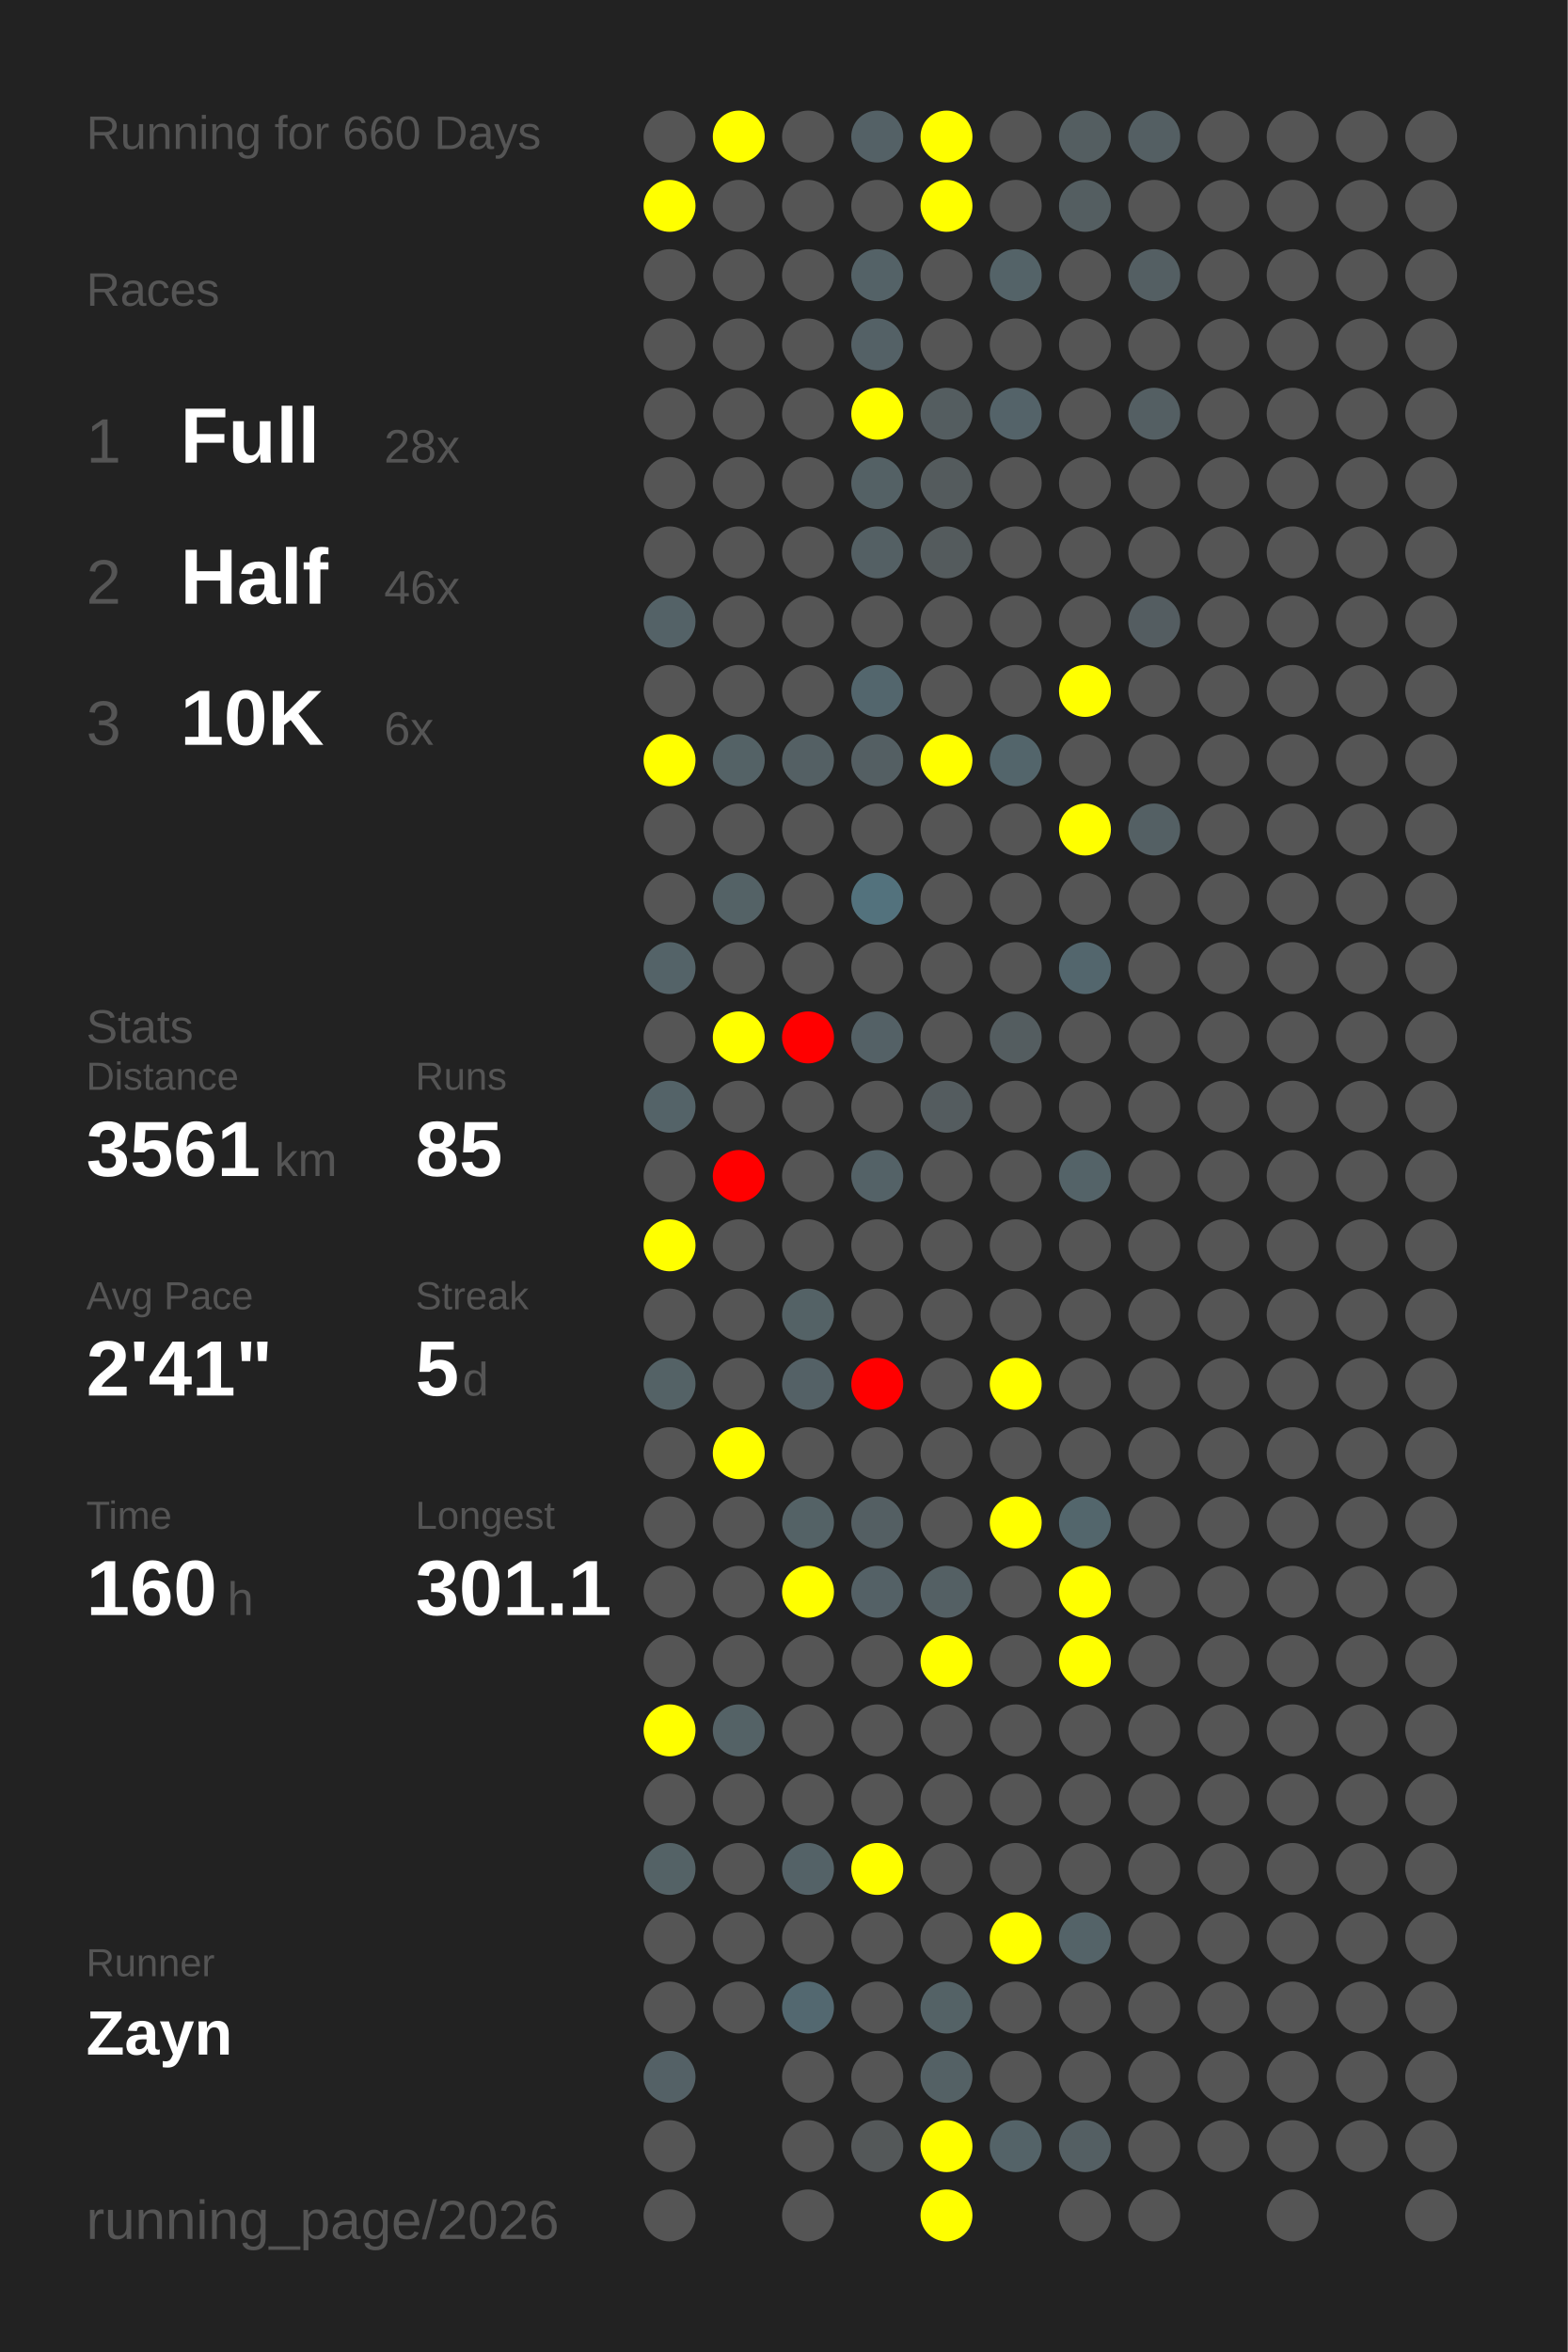
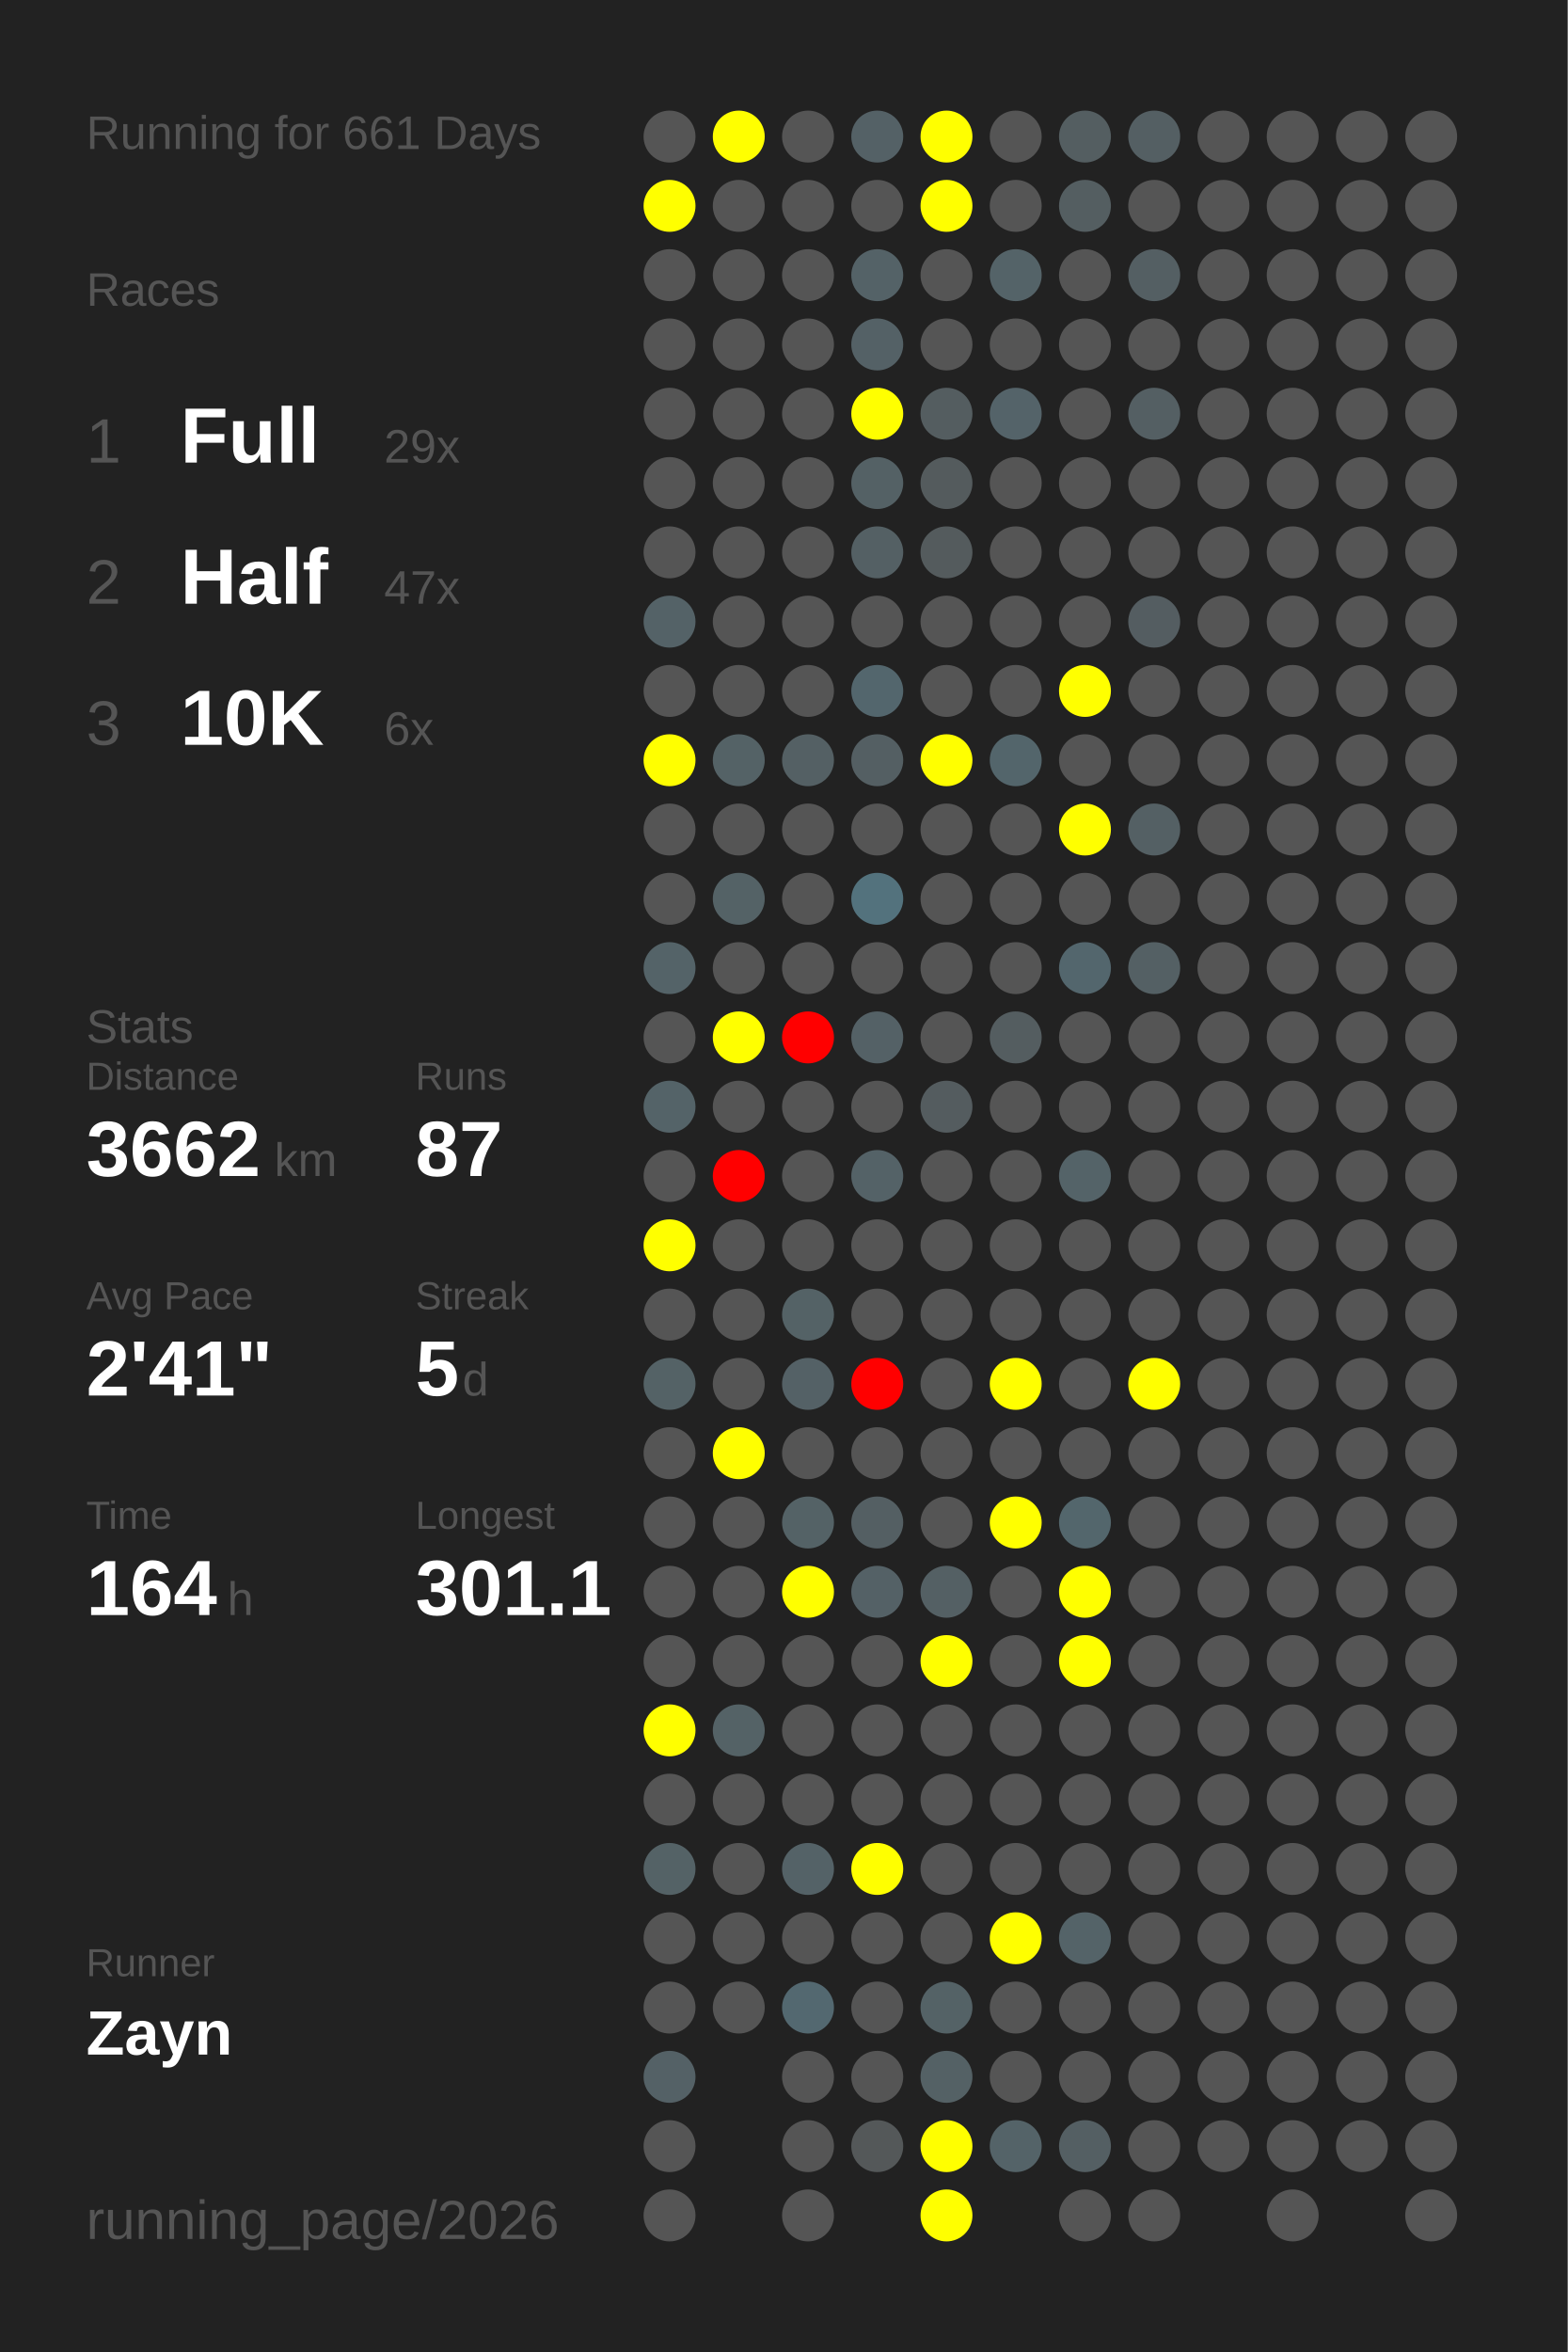
<svg xmlns="http://www.w3.org/2000/svg" baseProfile="full" height="300mm" version="1.1" viewBox="0,0,200,300" width="200mm">
  <defs />
  <rect fill="#222222" height="300" width="200" x="0" y="0" />
-   <text fill="#555555" style="font-size:6px; font-family:Arial;" x="11" y="19">Running for 660 Days</text>
+   <text fill="#555555" style="font-size:6px; font-family:Arial;" x="11" y="19">Running for 661 Days</text>
  <text fill="#555555" style="font-size:6px; font-family:Arial;" x="11" y="39">Races</text>
  <text fill="#555555" style="font-size:8px; font-family:Arial;" x="11" y="59">1</text>
  <text fill="#FFFFFF" style="font-size:10px; font-family:Arial; font-weight:bold;" x="23" y="59">Full</text>
-   <text fill="#555555" style="font-size:6px; font-family:Arial;" x="49" y="59">28x</text>
+   <text fill="#555555" style="font-size:6px; font-family:Arial;" x="49" y="59">29x</text>
  <text fill="#555555" style="font-size:8px; font-family:Arial;" x="11" y="77">2</text>
  <text fill="#FFFFFF" style="font-size:10px; font-family:Arial; font-weight:bold;" x="23" y="77">Half</text>
-   <text fill="#555555" style="font-size:6px; font-family:Arial;" x="49" y="77">46x</text>
+   <text fill="#555555" style="font-size:6px; font-family:Arial;" x="49" y="77">47x</text>
  <text fill="#555555" style="font-size:8px; font-family:Arial;" x="11" y="95">3</text>
  <text fill="#FFFFFF" style="font-size:10px; font-family:Arial; font-weight:bold;" x="23" y="95">10K</text>
  <text fill="#555555" style="font-size:6px; font-family:Arial;" x="49" y="95">6x</text>
  <text fill="#555555" style="font-size:6px; font-family:Arial;" x="11" y="133">Stats</text>
  <text fill="#555555" style="font-size:5px; font-family:Arial;" x="11" y="139">Distance</text>
-   <text fill="#FFFFFF" style="font-size:10px; font-family:Arial; font-weight:bold;" x="11" y="150">3561</text>
+   <text fill="#FFFFFF" style="font-size:10px; font-family:Arial; font-weight:bold;" x="11" y="150">3662</text>
  <text fill="#555555" style="font-size:6px; font-family:Arial;" x="35" y="150">km</text>
  <text fill="#555555" style="font-size:5px; font-family:Arial;" x="53" y="139">Runs</text>
-   <text fill="#FFFFFF" style="font-size:10px; font-family:Arial; font-weight:bold;" x="53" y="150">85</text>
+   <text fill="#FFFFFF" style="font-size:10px; font-family:Arial; font-weight:bold;" x="53" y="150">87</text>
  <text fill="#555555" style="font-size:5px; font-family:Arial;" x="11" y="167">Avg Pace</text>
  <text fill="#FFFFFF" style="font-size:10px; font-family:Arial; font-weight:bold;" x="11" y="178">2'41"</text>
  <text fill="#555555" style="font-size:5px; font-family:Arial;" x="53" y="167">Streak</text>
  <text fill="#FFFFFF" style="font-size:10px; font-family:Arial; font-weight:bold;" x="53" y="178">5</text>
  <text fill="#555555" style="font-size:6px; font-family:Arial;" x="59" y="178">d</text>
  <text fill="#555555" style="font-size:5px; font-family:Arial;" x="11" y="195">Time</text>
-   <text fill="#FFFFFF" style="font-size:10px; font-family:Arial; font-weight:bold;" x="11" y="206">160</text>
+   <text fill="#FFFFFF" style="font-size:10px; font-family:Arial; font-weight:bold;" x="11" y="206">164</text>
  <text fill="#555555" style="font-size:6px; font-family:Arial;" x="29" y="206">h</text>
  <text fill="#555555" style="font-size:5px; font-family:Arial;" x="53" y="195">Longest</text>
  <text fill="#FFFFFF" style="font-size:10px; font-family:Arial; font-weight:bold;" x="53" y="206">301.1</text>
  <text fill="#555555" style="font-size:5px; font-family:Arial;" x="11" y="252.065">Runner</text>
  <text fill="#FFFFFF" style="font-size:8px; font-family:Arial; font-weight:bold;" x="11" y="262.065">Zayn</text>
  <text fill="#555555" style="font-size:7px; font-family:Arial;" x="11" y="285.581">running_page/2026</text>
  <circle cx="85.417" cy="17.419" fill="#555555" r="3.312" />
  <circle cx="85.417" cy="26.258" fill="yellow" r="3.312" />
  <circle cx="85.417" cy="35.097" fill="#555555" r="3.312" />
  <circle cx="85.417" cy="43.935" fill="#555555" r="3.312" />
  <circle cx="85.417" cy="52.774" fill="#555555" r="3.312" />
  <circle cx="85.417" cy="61.613" fill="#555555" r="3.312" />
  <circle cx="85.417" cy="70.452" fill="#555555" r="3.312" />
  <circle cx="85.417" cy="79.29" fill="#546267" r="3.312" />
  <circle cx="85.417" cy="88.129" fill="#555555" r="3.312" />
  <circle cx="85.417" cy="96.968" fill="yellow" r="3.312" />
  <circle cx="85.417" cy="105.806" fill="#555555" r="3.312" />
  <circle cx="85.417" cy="114.645" fill="#555555" r="3.312" />
  <circle cx="85.417" cy="123.484" fill="#546368" r="3.312" />
  <circle cx="85.417" cy="132.323" fill="#555555" r="3.312" />
  <circle cx="85.417" cy="141.161" fill="#546368" r="3.312" />
  <circle cx="85.417" cy="150" fill="#555555" r="3.312" />
  <circle cx="85.417" cy="158.839" fill="yellow" r="3.312" />
  <circle cx="85.417" cy="167.677" fill="#555555" r="3.312" />
  <circle cx="85.417" cy="176.516" fill="#546266" r="3.312" />
  <circle cx="85.417" cy="185.355" fill="#555555" r="3.312" />
  <circle cx="85.417" cy="194.194" fill="#555555" r="3.312" />
  <circle cx="85.417" cy="203.032" fill="#555555" r="3.312" />
  <circle cx="85.417" cy="211.871" fill="#555555" r="3.312" />
  <circle cx="85.417" cy="220.71" fill="yellow" r="3.312" />
  <circle cx="85.417" cy="229.548" fill="#555555" r="3.312" />
  <circle cx="85.417" cy="238.387" fill="#546266" r="3.312" />
  <circle cx="85.417" cy="247.226" fill="#555555" r="3.312" />
  <circle cx="85.417" cy="256.065" fill="#555555" r="3.312" />
  <circle cx="85.417" cy="264.903" fill="#546166" r="3.312" />
  <circle cx="85.417" cy="273.742" fill="#555555" r="3.312" />
  <circle cx="85.417" cy="282.581" fill="#555555" r="3.312" />
  <circle cx="94.25" cy="17.419" fill="yellow" r="3.312" />
  <circle cx="94.25" cy="26.258" fill="#555555" r="3.312" />
  <circle cx="94.25" cy="35.097" fill="#555555" r="3.312" />
  <circle cx="94.25" cy="43.935" fill="#555555" r="3.312" />
  <circle cx="94.25" cy="52.774" fill="#555555" r="3.312" />
  <circle cx="94.25" cy="61.613" fill="#555555" r="3.312" />
  <circle cx="94.25" cy="70.452" fill="#555555" r="3.312" />
  <circle cx="94.25" cy="79.29" fill="#555555" r="3.312" />
  <circle cx="94.25" cy="88.129" fill="#555555" r="3.312" />
  <circle cx="94.25" cy="96.968" fill="#546266" r="3.312" />
  <circle cx="94.25" cy="105.806" fill="#555555" r="3.312" />
  <circle cx="94.25" cy="114.645" fill="#546266" r="3.312" />
  <circle cx="94.25" cy="123.484" fill="#555555" r="3.312" />
  <circle cx="94.25" cy="132.323" fill="yellow" r="3.312" />
  <circle cx="94.25" cy="141.161" fill="#555555" r="3.312" />
  <circle cx="94.25" cy="150" fill="red" r="3.312" />
  <circle cx="94.25" cy="158.839" fill="#555555" r="3.312" />
  <circle cx="94.25" cy="167.677" fill="#555555" r="3.312" />
  <circle cx="94.25" cy="176.516" fill="#555555" r="3.312" />
  <circle cx="94.25" cy="185.355" fill="yellow" r="3.312" />
  <circle cx="94.25" cy="194.194" fill="#555555" r="3.312" />
  <circle cx="94.25" cy="203.032" fill="#555555" r="3.312" />
  <circle cx="94.25" cy="211.871" fill="#555555" r="3.312" />
  <circle cx="94.25" cy="220.71" fill="#546266" r="3.312" />
  <circle cx="94.25" cy="229.548" fill="#555555" r="3.312" />
  <circle cx="94.25" cy="238.387" fill="#555555" r="3.312" />
  <circle cx="94.25" cy="247.226" fill="#555555" r="3.312" />
  <circle cx="94.25" cy="256.065" fill="#555555" r="3.312" />
  <circle cx="103.083" cy="17.419" fill="#555555" r="3.312" />
  <circle cx="103.083" cy="26.258" fill="#555555" r="3.312" />
  <circle cx="103.083" cy="35.097" fill="#555555" r="3.312" />
  <circle cx="103.083" cy="43.935" fill="#555555" r="3.312" />
  <circle cx="103.083" cy="52.774" fill="#555555" r="3.312" />
  <circle cx="103.083" cy="61.613" fill="#555555" r="3.312" />
  <circle cx="103.083" cy="70.452" fill="#555555" r="3.312" />
  <circle cx="103.083" cy="79.29" fill="#555555" r="3.312" />
  <circle cx="103.083" cy="88.129" fill="#555555" r="3.312" />
  <circle cx="103.083" cy="96.968" fill="#546064" r="3.312" />
  <circle cx="103.083" cy="105.806" fill="#555555" r="3.312" />
  <circle cx="103.083" cy="114.645" fill="#555555" r="3.312" />
  <circle cx="103.083" cy="123.484" fill="#555555" r="3.312" />
  <circle cx="103.083" cy="132.323" fill="red" r="3.312" />
  <circle cx="103.083" cy="141.161" fill="#555555" r="3.312" />
  <circle cx="103.083" cy="150" fill="#555555" r="3.312" />
  <circle cx="103.083" cy="158.839" fill="#555555" r="3.312" />
  <circle cx="103.083" cy="167.677" fill="#546266" r="3.312" />
  <circle cx="103.083" cy="176.516" fill="#546166" r="3.312" />
  <circle cx="103.083" cy="185.355" fill="#555555" r="3.312" />
  <circle cx="103.083" cy="194.194" fill="#546266" r="3.312" />
  <circle cx="103.083" cy="203.032" fill="yellow" r="3.312" />
  <circle cx="103.083" cy="211.871" fill="#555555" r="3.312" />
  <circle cx="103.083" cy="220.71" fill="#555555" r="3.312" />
  <circle cx="103.083" cy="229.548" fill="#555555" r="3.312" />
  <circle cx="103.083" cy="238.387" fill="#546267" r="3.312" />
  <circle cx="103.083" cy="247.226" fill="#555555" r="3.312" />
  <circle cx="103.083" cy="256.065" fill="#536870" r="3.312" />
  <circle cx="103.083" cy="264.903" fill="#555555" r="3.312" />
  <circle cx="103.083" cy="273.742" fill="#555555" r="3.312" />
  <circle cx="103.083" cy="282.581" fill="#555555" r="3.312" />
  <circle cx="111.917" cy="17.419" fill="#546166" r="3.312" />
  <circle cx="111.917" cy="26.258" fill="#555555" r="3.312" />
  <circle cx="111.917" cy="35.097" fill="#546267" r="3.312" />
  <circle cx="111.917" cy="43.935" fill="#546166" r="3.312" />
  <circle cx="111.917" cy="52.774" fill="yellow" r="3.312" />
  <circle cx="111.917" cy="61.613" fill="#546165" r="3.312" />
  <circle cx="111.917" cy="70.452" fill="#546064" r="3.312" />
  <circle cx="111.917" cy="79.29" fill="#555555" r="3.312" />
  <circle cx="111.917" cy="88.129" fill="#53666d" r="3.312" />
  <circle cx="111.917" cy="96.968" fill="#545f63" r="3.312" />
  <circle cx="111.917" cy="105.806" fill="#555555" r="3.312" />
  <circle cx="111.917" cy="114.645" fill="#53727d" r="3.312" />
  <circle cx="111.917" cy="123.484" fill="#555555" r="3.312" />
  <circle cx="111.917" cy="132.323" fill="#546166" r="3.312" />
  <circle cx="111.917" cy="141.161" fill="#555555" r="3.312" />
  <circle cx="111.917" cy="150" fill="#546267" r="3.312" />
  <circle cx="111.917" cy="158.839" fill="#555555" r="3.312" />
  <circle cx="111.917" cy="167.677" fill="#555555" r="3.312" />
  <circle cx="111.917" cy="176.516" fill="red" r="3.312" />
  <circle cx="111.917" cy="185.355" fill="#555555" r="3.312" />
  <circle cx="111.917" cy="194.194" fill="#545f63" r="3.312" />
  <circle cx="111.917" cy="203.032" fill="#546166" r="3.312" />
  <circle cx="111.917" cy="211.871" fill="#555555" r="3.312" />
  <circle cx="111.917" cy="220.71" fill="#555555" r="3.312" />
  <circle cx="111.917" cy="229.548" fill="#555555" r="3.312" />
  <circle cx="111.917" cy="238.387" fill="yellow" r="3.312" />
  <circle cx="111.917" cy="247.226" fill="#555555" r="3.312" />
  <circle cx="111.917" cy="256.065" fill="#555555" r="3.312" />
  <circle cx="111.917" cy="264.903" fill="#555555" r="3.312" />
  <circle cx="111.917" cy="273.742" fill="#545859" r="3.312" />
  <circle cx="120.75" cy="17.419" fill="yellow" r="3.312" />
  <circle cx="120.75" cy="26.258" fill="yellow" r="3.312" />
  <circle cx="120.75" cy="35.097" fill="#555555" r="3.312" />
  <circle cx="120.75" cy="43.935" fill="#555555" r="3.312" />
  <circle cx="120.75" cy="52.774" fill="#545d60" r="3.312" />
  <circle cx="120.75" cy="61.613" fill="#545b5d" r="3.312" />
  <circle cx="120.75" cy="70.452" fill="#545b5d" r="3.312" />
  <circle cx="120.75" cy="79.29" fill="#555555" r="3.312" />
  <circle cx="120.75" cy="88.129" fill="#555555" r="3.312" />
  <circle cx="120.75" cy="96.968" fill="yellow" r="3.312" />
  <circle cx="120.75" cy="105.806" fill="#555555" r="3.312" />
  <circle cx="120.75" cy="114.645" fill="#555555" r="3.312" />
  <circle cx="120.75" cy="123.484" fill="#555555" r="3.312" />
  <circle cx="120.75" cy="132.323" fill="#555555" r="3.312" />
  <circle cx="120.75" cy="141.161" fill="#545c5f" r="3.312" />
  <circle cx="120.75" cy="150" fill="#555555" r="3.312" />
  <circle cx="120.75" cy="158.839" fill="#555555" r="3.312" />
  <circle cx="120.75" cy="167.677" fill="#555555" r="3.312" />
  <circle cx="120.75" cy="176.516" fill="#555555" r="3.312" />
  <circle cx="120.75" cy="185.355" fill="#555555" r="3.312" />
  <circle cx="120.75" cy="194.194" fill="#555555" r="3.312" />
  <circle cx="120.75" cy="203.032" fill="#546064" r="3.312" />
  <circle cx="120.75" cy="211.871" fill="yellow" r="3.312" />
  <circle cx="120.75" cy="220.71" fill="#555555" r="3.312" />
  <circle cx="120.75" cy="229.548" fill="#555555" r="3.312" />
  <circle cx="120.75" cy="238.387" fill="#555555" r="3.312" />
  <circle cx="120.75" cy="247.226" fill="#555555" r="3.312" />
  <circle cx="120.75" cy="256.065" fill="#546266" r="3.312" />
  <circle cx="120.75" cy="264.903" fill="#546165" r="3.312" />
  <circle cx="120.75" cy="273.742" fill="yellow" r="3.312" />
  <circle cx="120.75" cy="282.581" fill="yellow" r="3.312" />
  <circle cx="129.583" cy="17.419" fill="#555555" r="3.312" />
  <circle cx="129.583" cy="26.258" fill="#555555" r="3.312" />
  <circle cx="129.583" cy="35.097" fill="#546368" r="3.312" />
  <circle cx="129.583" cy="43.935" fill="#555555" r="3.312" />
  <circle cx="129.583" cy="52.774" fill="#546369" r="3.312" />
  <circle cx="129.583" cy="61.613" fill="#555555" r="3.312" />
  <circle cx="129.583" cy="70.452" fill="#555555" r="3.312" />
  <circle cx="129.583" cy="79.29" fill="#555555" r="3.312" />
  <circle cx="129.583" cy="88.129" fill="#555555" r="3.312" />
  <circle cx="129.583" cy="96.968" fill="#53656b" r="3.312" />
  <circle cx="129.583" cy="105.806" fill="#555555" r="3.312" />
  <circle cx="129.583" cy="114.645" fill="#555555" r="3.312" />
  <circle cx="129.583" cy="123.484" fill="#555555" r="3.312" />
  <circle cx="129.583" cy="132.323" fill="#545d60" r="3.312" />
  <circle cx="129.583" cy="141.161" fill="#555555" r="3.312" />
  <circle cx="129.583" cy="150" fill="#555555" r="3.312" />
  <circle cx="129.583" cy="158.839" fill="#555555" r="3.312" />
  <circle cx="129.583" cy="167.677" fill="#555555" r="3.312" />
  <circle cx="129.583" cy="176.516" fill="yellow" r="3.312" />
  <circle cx="129.583" cy="185.355" fill="#555555" r="3.312" />
  <circle cx="129.583" cy="194.194" fill="yellow" r="3.312" />
  <circle cx="129.583" cy="203.032" fill="#555555" r="3.312" />
  <circle cx="129.583" cy="211.871" fill="#555555" r="3.312" />
  <circle cx="129.583" cy="220.71" fill="#555555" r="3.312" />
  <circle cx="129.583" cy="229.548" fill="#555555" r="3.312" />
  <circle cx="129.583" cy="238.387" fill="#555555" r="3.312" />
  <circle cx="129.583" cy="247.226" fill="yellow" r="3.312" />
  <circle cx="129.583" cy="256.065" fill="#555555" r="3.312" />
  <circle cx="129.583" cy="264.903" fill="#555555" r="3.312" />
  <circle cx="129.583" cy="273.742" fill="#546368" r="3.312" />
  <circle cx="138.417" cy="17.419" fill="#545e61" r="3.312" />
  <circle cx="138.417" cy="26.258" fill="#545e61" r="3.312" />
  <circle cx="138.417" cy="35.097" fill="#555555" r="3.312" />
  <circle cx="138.417" cy="43.935" fill="#555555" r="3.312" />
  <circle cx="138.417" cy="52.774" fill="#555555" r="3.312" />
  <circle cx="138.417" cy="61.613" fill="#555555" r="3.312" />
  <circle cx="138.417" cy="70.452" fill="#555555" r="3.312" />
  <circle cx="138.417" cy="79.29" fill="#555555" r="3.312" />
  <circle cx="138.417" cy="88.129" fill="yellow" r="3.312" />
  <circle cx="138.417" cy="96.968" fill="#555555" r="3.312" />
  <circle cx="138.417" cy="105.806" fill="yellow" r="3.312" />
  <circle cx="138.417" cy="114.645" fill="#555555" r="3.312" />
  <circle cx="138.417" cy="123.484" fill="#53666d" r="3.312" />
  <circle cx="138.417" cy="132.323" fill="#555555" r="3.312" />
  <circle cx="138.417" cy="141.161" fill="#555555" r="3.312" />
  <circle cx="138.417" cy="150" fill="#546368" r="3.312" />
  <circle cx="138.417" cy="158.839" fill="#555555" r="3.312" />
  <circle cx="138.417" cy="167.677" fill="#555555" r="3.312" />
  <circle cx="138.417" cy="176.516" fill="#555555" r="3.312" />
  <circle cx="138.417" cy="185.355" fill="#555555" r="3.312" />
  <circle cx="138.417" cy="194.194" fill="#53666c" r="3.312" />
  <circle cx="138.417" cy="203.032" fill="yellow" r="3.312" />
  <circle cx="138.417" cy="211.871" fill="yellow" r="3.312" />
  <circle cx="138.417" cy="220.71" fill="#555555" r="3.312" />
  <circle cx="138.417" cy="229.548" fill="#555555" r="3.312" />
  <circle cx="138.417" cy="238.387" fill="#555555" r="3.312" />
  <circle cx="138.417" cy="247.226" fill="#546368" r="3.312" />
  <circle cx="138.417" cy="256.065" fill="#555555" r="3.312" />
  <circle cx="138.417" cy="264.903" fill="#555555" r="3.312" />
  <circle cx="138.417" cy="273.742" fill="#545f63" r="3.312" />
  <circle cx="138.417" cy="282.581" fill="#555555" r="3.312" />
  <circle cx="147.25" cy="17.419" fill="#545f63" r="3.312" />
  <circle cx="147.25" cy="26.258" fill="#555555" r="3.312" />
  <circle cx="147.25" cy="35.097" fill="#545f63" r="3.312" />
  <circle cx="147.25" cy="43.935" fill="#555555" r="3.312" />
  <circle cx="147.25" cy="52.774" fill="#545f63" r="3.312" />
  <circle cx="147.25" cy="61.613" fill="#555555" r="3.312" />
  <circle cx="147.25" cy="70.452" fill="#555555" r="3.312" />
  <circle cx="147.25" cy="79.29" fill="#545d61" r="3.312" />
  <circle cx="147.25" cy="88.129" fill="#555555" r="3.312" />
  <circle cx="147.25" cy="96.968" fill="#555555" r="3.312" />
  <circle cx="147.25" cy="105.806" fill="#546064" r="3.312" />
  <circle cx="147.25" cy="114.645" fill="#555555" r="3.312" />
-   <circle cx="147.25" cy="123.484" fill="#555555" r="3.312" />
+   <circle cx="147.25" cy="123.484" fill="#546064" r="3.312" />
  <circle cx="147.25" cy="132.323" fill="#555555" r="3.312" />
  <circle cx="147.25" cy="141.161" fill="#555555" r="3.312" />
  <circle cx="147.25" cy="150" fill="#555555" r="3.312" />
  <circle cx="147.25" cy="158.839" fill="#555555" r="3.312" />
  <circle cx="147.25" cy="167.677" fill="#555555" r="3.312" />
-   <circle cx="147.25" cy="176.516" fill="#555555" r="3.312" />
+   <circle cx="147.25" cy="176.516" fill="yellow" r="3.312" />
  <circle cx="147.25" cy="185.355" fill="#555555" r="3.312" />
  <circle cx="147.25" cy="194.194" fill="#555555" r="3.312" />
  <circle cx="147.25" cy="203.032" fill="#555555" r="3.312" />
  <circle cx="147.25" cy="211.871" fill="#555555" r="3.312" />
  <circle cx="147.25" cy="220.71" fill="#555555" r="3.312" />
  <circle cx="147.25" cy="229.548" fill="#555555" r="3.312" />
  <circle cx="147.25" cy="238.387" fill="#555555" r="3.312" />
  <circle cx="147.25" cy="247.226" fill="#555555" r="3.312" />
  <circle cx="147.25" cy="256.065" fill="#555555" r="3.312" />
  <circle cx="147.25" cy="264.903" fill="#555555" r="3.312" />
  <circle cx="147.25" cy="273.742" fill="#555555" r="3.312" />
  <circle cx="147.25" cy="282.581" fill="#555555" r="3.312" />
  <circle cx="156.083" cy="17.419" fill="#555555" r="3.312" />
  <circle cx="156.083" cy="26.258" fill="#555555" r="3.312" />
  <circle cx="156.083" cy="35.097" fill="#555555" r="3.312" />
  <circle cx="156.083" cy="43.935" fill="#555555" r="3.312" />
  <circle cx="156.083" cy="52.774" fill="#555555" r="3.312" />
  <circle cx="156.083" cy="61.613" fill="#555555" r="3.312" />
  <circle cx="156.083" cy="70.452" fill="#555555" r="3.312" />
  <circle cx="156.083" cy="79.29" fill="#555555" r="3.312" />
  <circle cx="156.083" cy="88.129" fill="#555555" r="3.312" />
  <circle cx="156.083" cy="96.968" fill="#555555" r="3.312" />
  <circle cx="156.083" cy="105.806" fill="#555555" r="3.312" />
  <circle cx="156.083" cy="114.645" fill="#555555" r="3.312" />
  <circle cx="156.083" cy="123.484" fill="#555555" r="3.312" />
  <circle cx="156.083" cy="132.323" fill="#555555" r="3.312" />
  <circle cx="156.083" cy="141.161" fill="#555555" r="3.312" />
  <circle cx="156.083" cy="150" fill="#555555" r="3.312" />
  <circle cx="156.083" cy="158.839" fill="#555555" r="3.312" />
  <circle cx="156.083" cy="167.677" fill="#555555" r="3.312" />
  <circle cx="156.083" cy="176.516" fill="#555555" r="3.312" />
  <circle cx="156.083" cy="185.355" fill="#555555" r="3.312" />
  <circle cx="156.083" cy="194.194" fill="#555555" r="3.312" />
  <circle cx="156.083" cy="203.032" fill="#555555" r="3.312" />
  <circle cx="156.083" cy="211.871" fill="#555555" r="3.312" />
  <circle cx="156.083" cy="220.71" fill="#555555" r="3.312" />
  <circle cx="156.083" cy="229.548" fill="#555555" r="3.312" />
  <circle cx="156.083" cy="238.387" fill="#555555" r="3.312" />
  <circle cx="156.083" cy="247.226" fill="#555555" r="3.312" />
  <circle cx="156.083" cy="256.065" fill="#555555" r="3.312" />
  <circle cx="156.083" cy="264.903" fill="#555555" r="3.312" />
  <circle cx="156.083" cy="273.742" fill="#555555" r="3.312" />
  <circle cx="164.917" cy="17.419" fill="#555555" r="3.312" />
  <circle cx="164.917" cy="26.258" fill="#555555" r="3.312" />
  <circle cx="164.917" cy="35.097" fill="#555555" r="3.312" />
  <circle cx="164.917" cy="43.935" fill="#555555" r="3.312" />
  <circle cx="164.917" cy="52.774" fill="#555555" r="3.312" />
  <circle cx="164.917" cy="61.613" fill="#555555" r="3.312" />
  <circle cx="164.917" cy="70.452" fill="#555555" r="3.312" />
  <circle cx="164.917" cy="79.29" fill="#555555" r="3.312" />
  <circle cx="164.917" cy="88.129" fill="#555555" r="3.312" />
  <circle cx="164.917" cy="96.968" fill="#555555" r="3.312" />
  <circle cx="164.917" cy="105.806" fill="#555555" r="3.312" />
  <circle cx="164.917" cy="114.645" fill="#555555" r="3.312" />
  <circle cx="164.917" cy="123.484" fill="#555555" r="3.312" />
  <circle cx="164.917" cy="132.323" fill="#555555" r="3.312" />
  <circle cx="164.917" cy="141.161" fill="#555555" r="3.312" />
  <circle cx="164.917" cy="150" fill="#555555" r="3.312" />
  <circle cx="164.917" cy="158.839" fill="#555555" r="3.312" />
  <circle cx="164.917" cy="167.677" fill="#555555" r="3.312" />
  <circle cx="164.917" cy="176.516" fill="#555555" r="3.312" />
  <circle cx="164.917" cy="185.355" fill="#555555" r="3.312" />
  <circle cx="164.917" cy="194.194" fill="#555555" r="3.312" />
  <circle cx="164.917" cy="203.032" fill="#555555" r="3.312" />
  <circle cx="164.917" cy="211.871" fill="#555555" r="3.312" />
  <circle cx="164.917" cy="220.71" fill="#555555" r="3.312" />
  <circle cx="164.917" cy="229.548" fill="#555555" r="3.312" />
  <circle cx="164.917" cy="238.387" fill="#555555" r="3.312" />
  <circle cx="164.917" cy="247.226" fill="#555555" r="3.312" />
  <circle cx="164.917" cy="256.065" fill="#555555" r="3.312" />
  <circle cx="164.917" cy="264.903" fill="#555555" r="3.312" />
  <circle cx="164.917" cy="273.742" fill="#555555" r="3.312" />
  <circle cx="164.917" cy="282.581" fill="#555555" r="3.312" />
  <circle cx="173.75" cy="17.419" fill="#555555" r="3.312" />
  <circle cx="173.75" cy="26.258" fill="#555555" r="3.312" />
  <circle cx="173.75" cy="35.097" fill="#555555" r="3.312" />
  <circle cx="173.75" cy="43.935" fill="#555555" r="3.312" />
  <circle cx="173.75" cy="52.774" fill="#555555" r="3.312" />
  <circle cx="173.75" cy="61.613" fill="#555555" r="3.312" />
  <circle cx="173.75" cy="70.452" fill="#555555" r="3.312" />
  <circle cx="173.75" cy="79.29" fill="#555555" r="3.312" />
  <circle cx="173.75" cy="88.129" fill="#555555" r="3.312" />
  <circle cx="173.75" cy="96.968" fill="#555555" r="3.312" />
  <circle cx="173.75" cy="105.806" fill="#555555" r="3.312" />
  <circle cx="173.75" cy="114.645" fill="#555555" r="3.312" />
  <circle cx="173.75" cy="123.484" fill="#555555" r="3.312" />
  <circle cx="173.75" cy="132.323" fill="#555555" r="3.312" />
  <circle cx="173.75" cy="141.161" fill="#555555" r="3.312" />
  <circle cx="173.75" cy="150" fill="#555555" r="3.312" />
  <circle cx="173.75" cy="158.839" fill="#555555" r="3.312" />
  <circle cx="173.75" cy="167.677" fill="#555555" r="3.312" />
  <circle cx="173.75" cy="176.516" fill="#555555" r="3.312" />
  <circle cx="173.75" cy="185.355" fill="#555555" r="3.312" />
  <circle cx="173.75" cy="194.194" fill="#555555" r="3.312" />
  <circle cx="173.75" cy="203.032" fill="#555555" r="3.312" />
  <circle cx="173.75" cy="211.871" fill="#555555" r="3.312" />
  <circle cx="173.75" cy="220.71" fill="#555555" r="3.312" />
  <circle cx="173.75" cy="229.548" fill="#555555" r="3.312" />
  <circle cx="173.75" cy="238.387" fill="#555555" r="3.312" />
  <circle cx="173.75" cy="247.226" fill="#555555" r="3.312" />
  <circle cx="173.75" cy="256.065" fill="#555555" r="3.312" />
  <circle cx="173.75" cy="264.903" fill="#555555" r="3.312" />
  <circle cx="173.75" cy="273.742" fill="#555555" r="3.312" />
  <circle cx="182.583" cy="17.419" fill="#555555" r="3.312" />
  <circle cx="182.583" cy="26.258" fill="#555555" r="3.312" />
  <circle cx="182.583" cy="35.097" fill="#555555" r="3.312" />
  <circle cx="182.583" cy="43.935" fill="#555555" r="3.312" />
  <circle cx="182.583" cy="52.774" fill="#555555" r="3.312" />
  <circle cx="182.583" cy="61.613" fill="#555555" r="3.312" />
  <circle cx="182.583" cy="70.452" fill="#555555" r="3.312" />
  <circle cx="182.583" cy="79.29" fill="#555555" r="3.312" />
  <circle cx="182.583" cy="88.129" fill="#555555" r="3.312" />
  <circle cx="182.583" cy="96.968" fill="#555555" r="3.312" />
  <circle cx="182.583" cy="105.806" fill="#555555" r="3.312" />
  <circle cx="182.583" cy="114.645" fill="#555555" r="3.312" />
  <circle cx="182.583" cy="123.484" fill="#555555" r="3.312" />
  <circle cx="182.583" cy="132.323" fill="#555555" r="3.312" />
  <circle cx="182.583" cy="141.161" fill="#555555" r="3.312" />
  <circle cx="182.583" cy="150" fill="#555555" r="3.312" />
  <circle cx="182.583" cy="158.839" fill="#555555" r="3.312" />
  <circle cx="182.583" cy="167.677" fill="#555555" r="3.312" />
  <circle cx="182.583" cy="176.516" fill="#555555" r="3.312" />
  <circle cx="182.583" cy="185.355" fill="#555555" r="3.312" />
  <circle cx="182.583" cy="194.194" fill="#555555" r="3.312" />
  <circle cx="182.583" cy="203.032" fill="#555555" r="3.312" />
  <circle cx="182.583" cy="211.871" fill="#555555" r="3.312" />
  <circle cx="182.583" cy="220.71" fill="#555555" r="3.312" />
  <circle cx="182.583" cy="229.548" fill="#555555" r="3.312" />
  <circle cx="182.583" cy="238.387" fill="#555555" r="3.312" />
  <circle cx="182.583" cy="247.226" fill="#555555" r="3.312" />
  <circle cx="182.583" cy="256.065" fill="#555555" r="3.312" />
  <circle cx="182.583" cy="264.903" fill="#555555" r="3.312" />
  <circle cx="182.583" cy="273.742" fill="#555555" r="3.312" />
  <circle cx="182.583" cy="282.581" fill="#555555" r="3.312" />
</svg>
